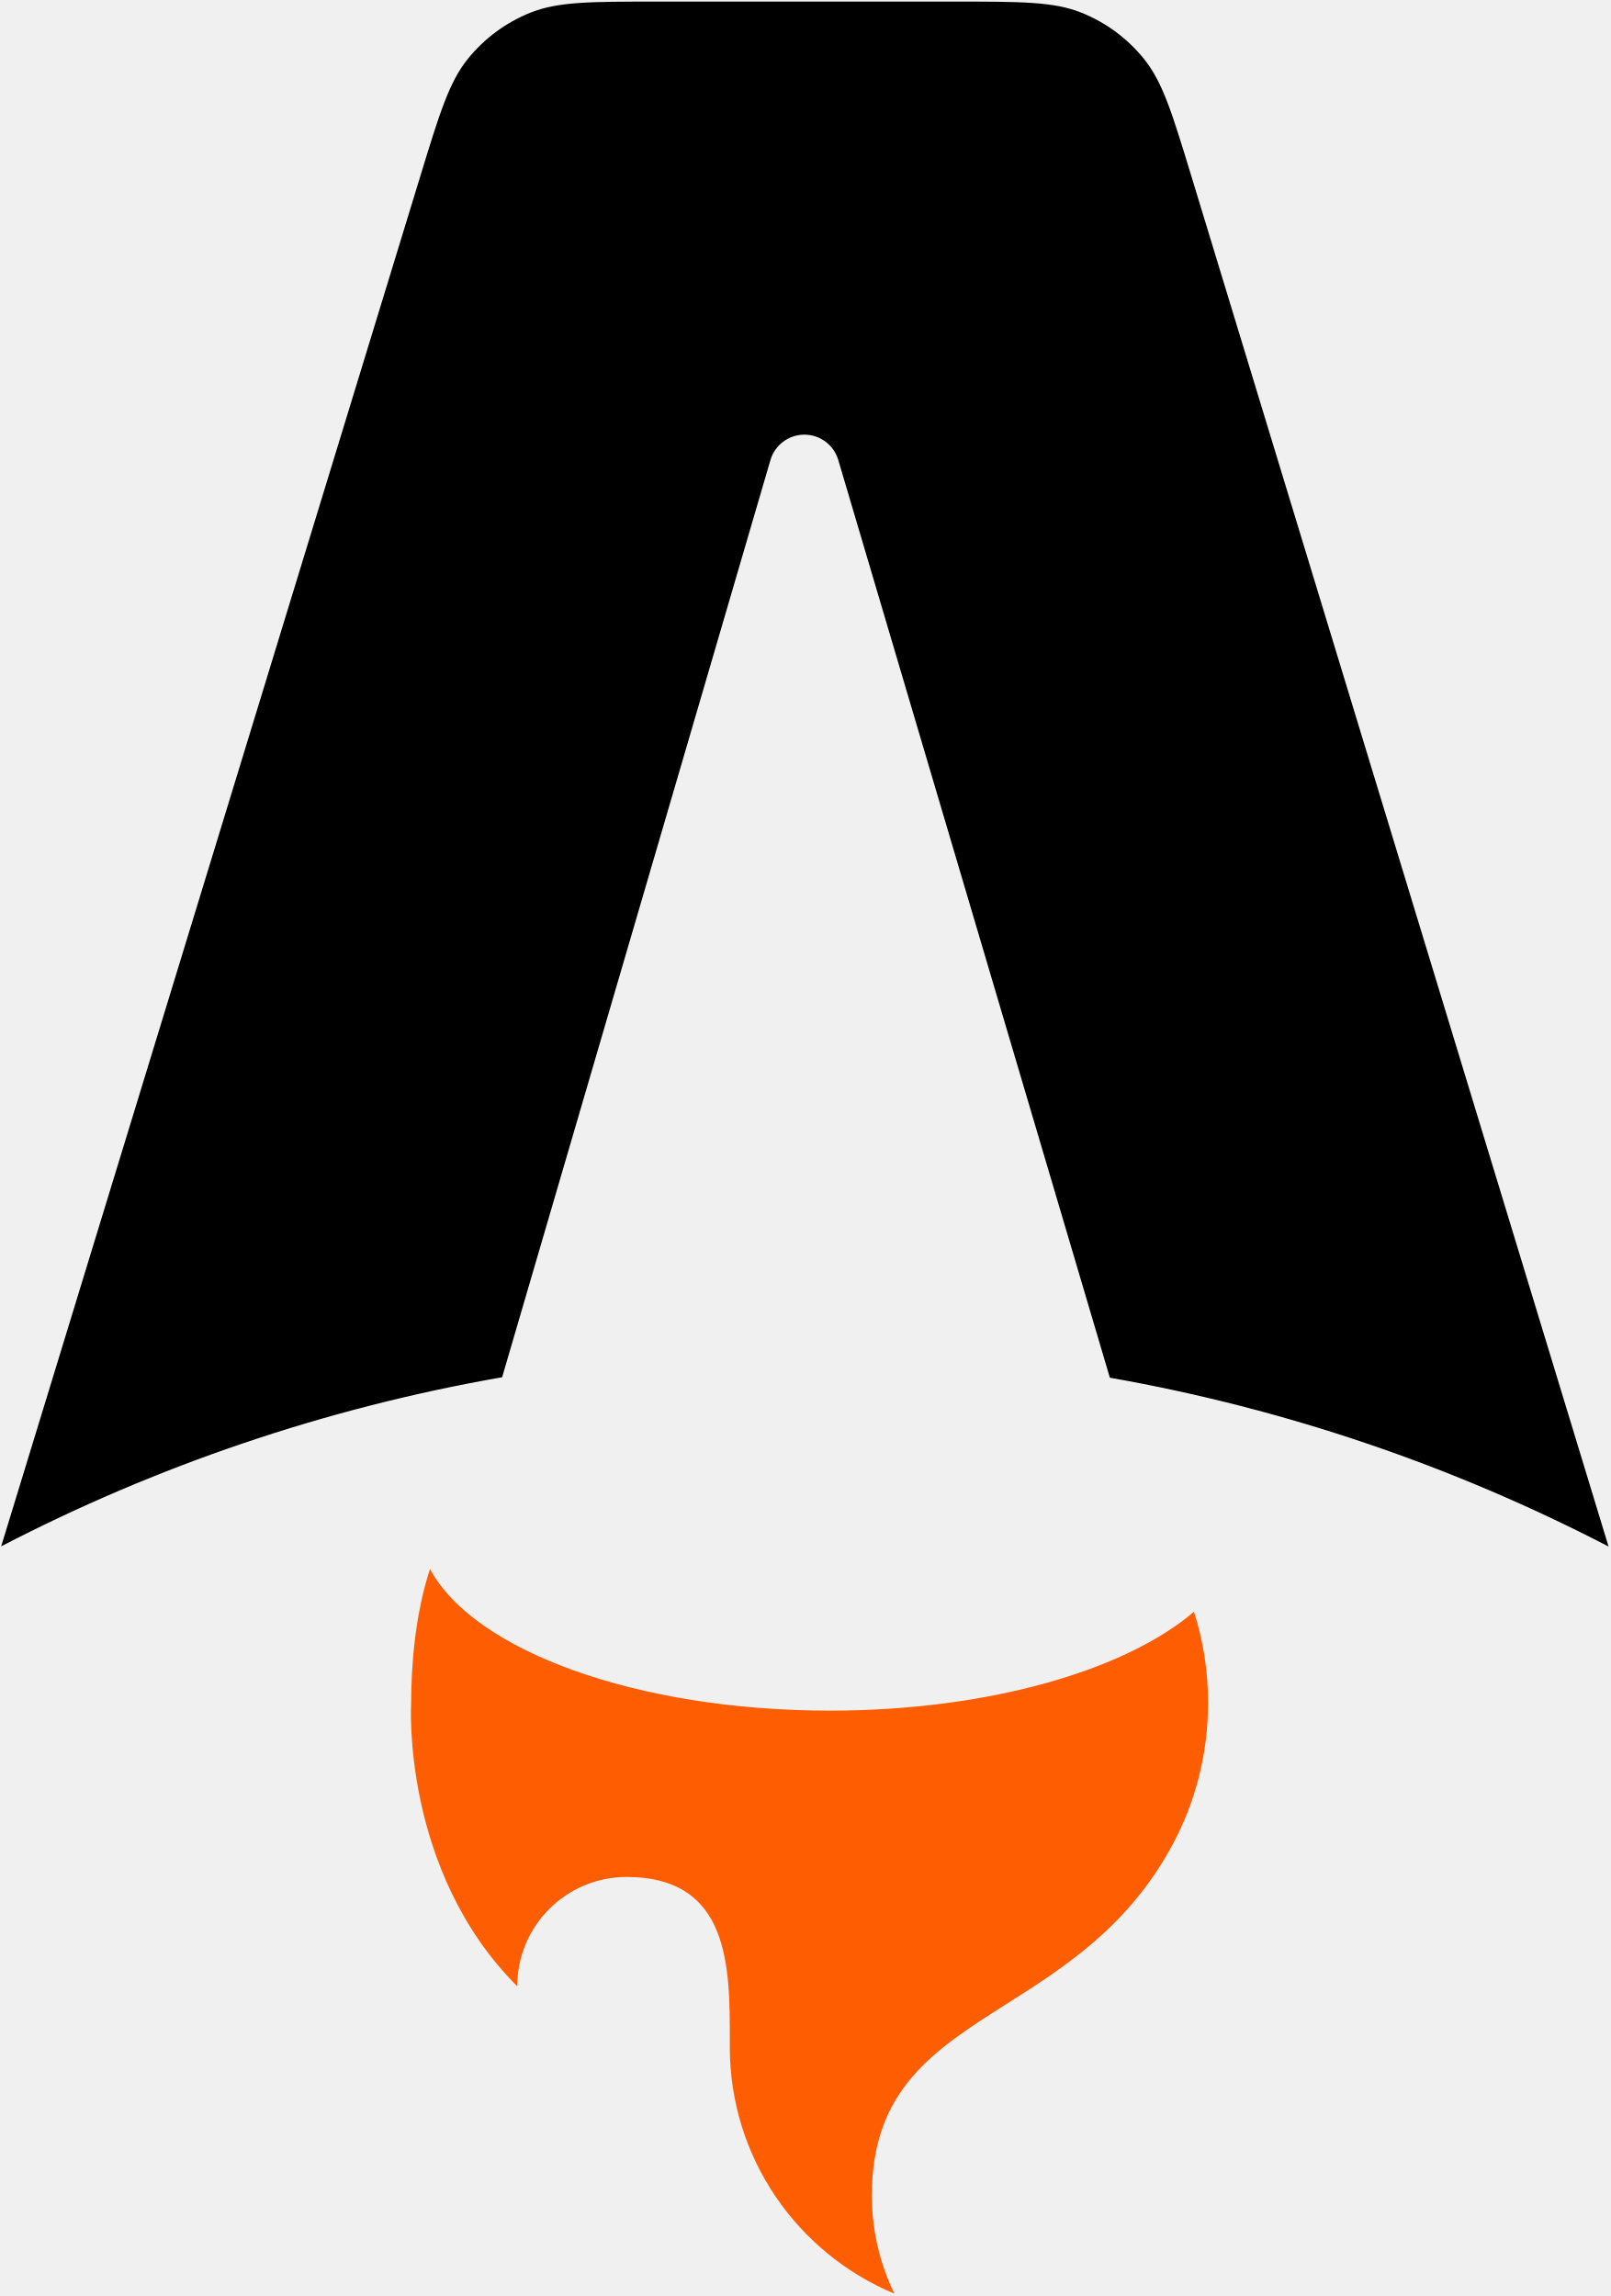
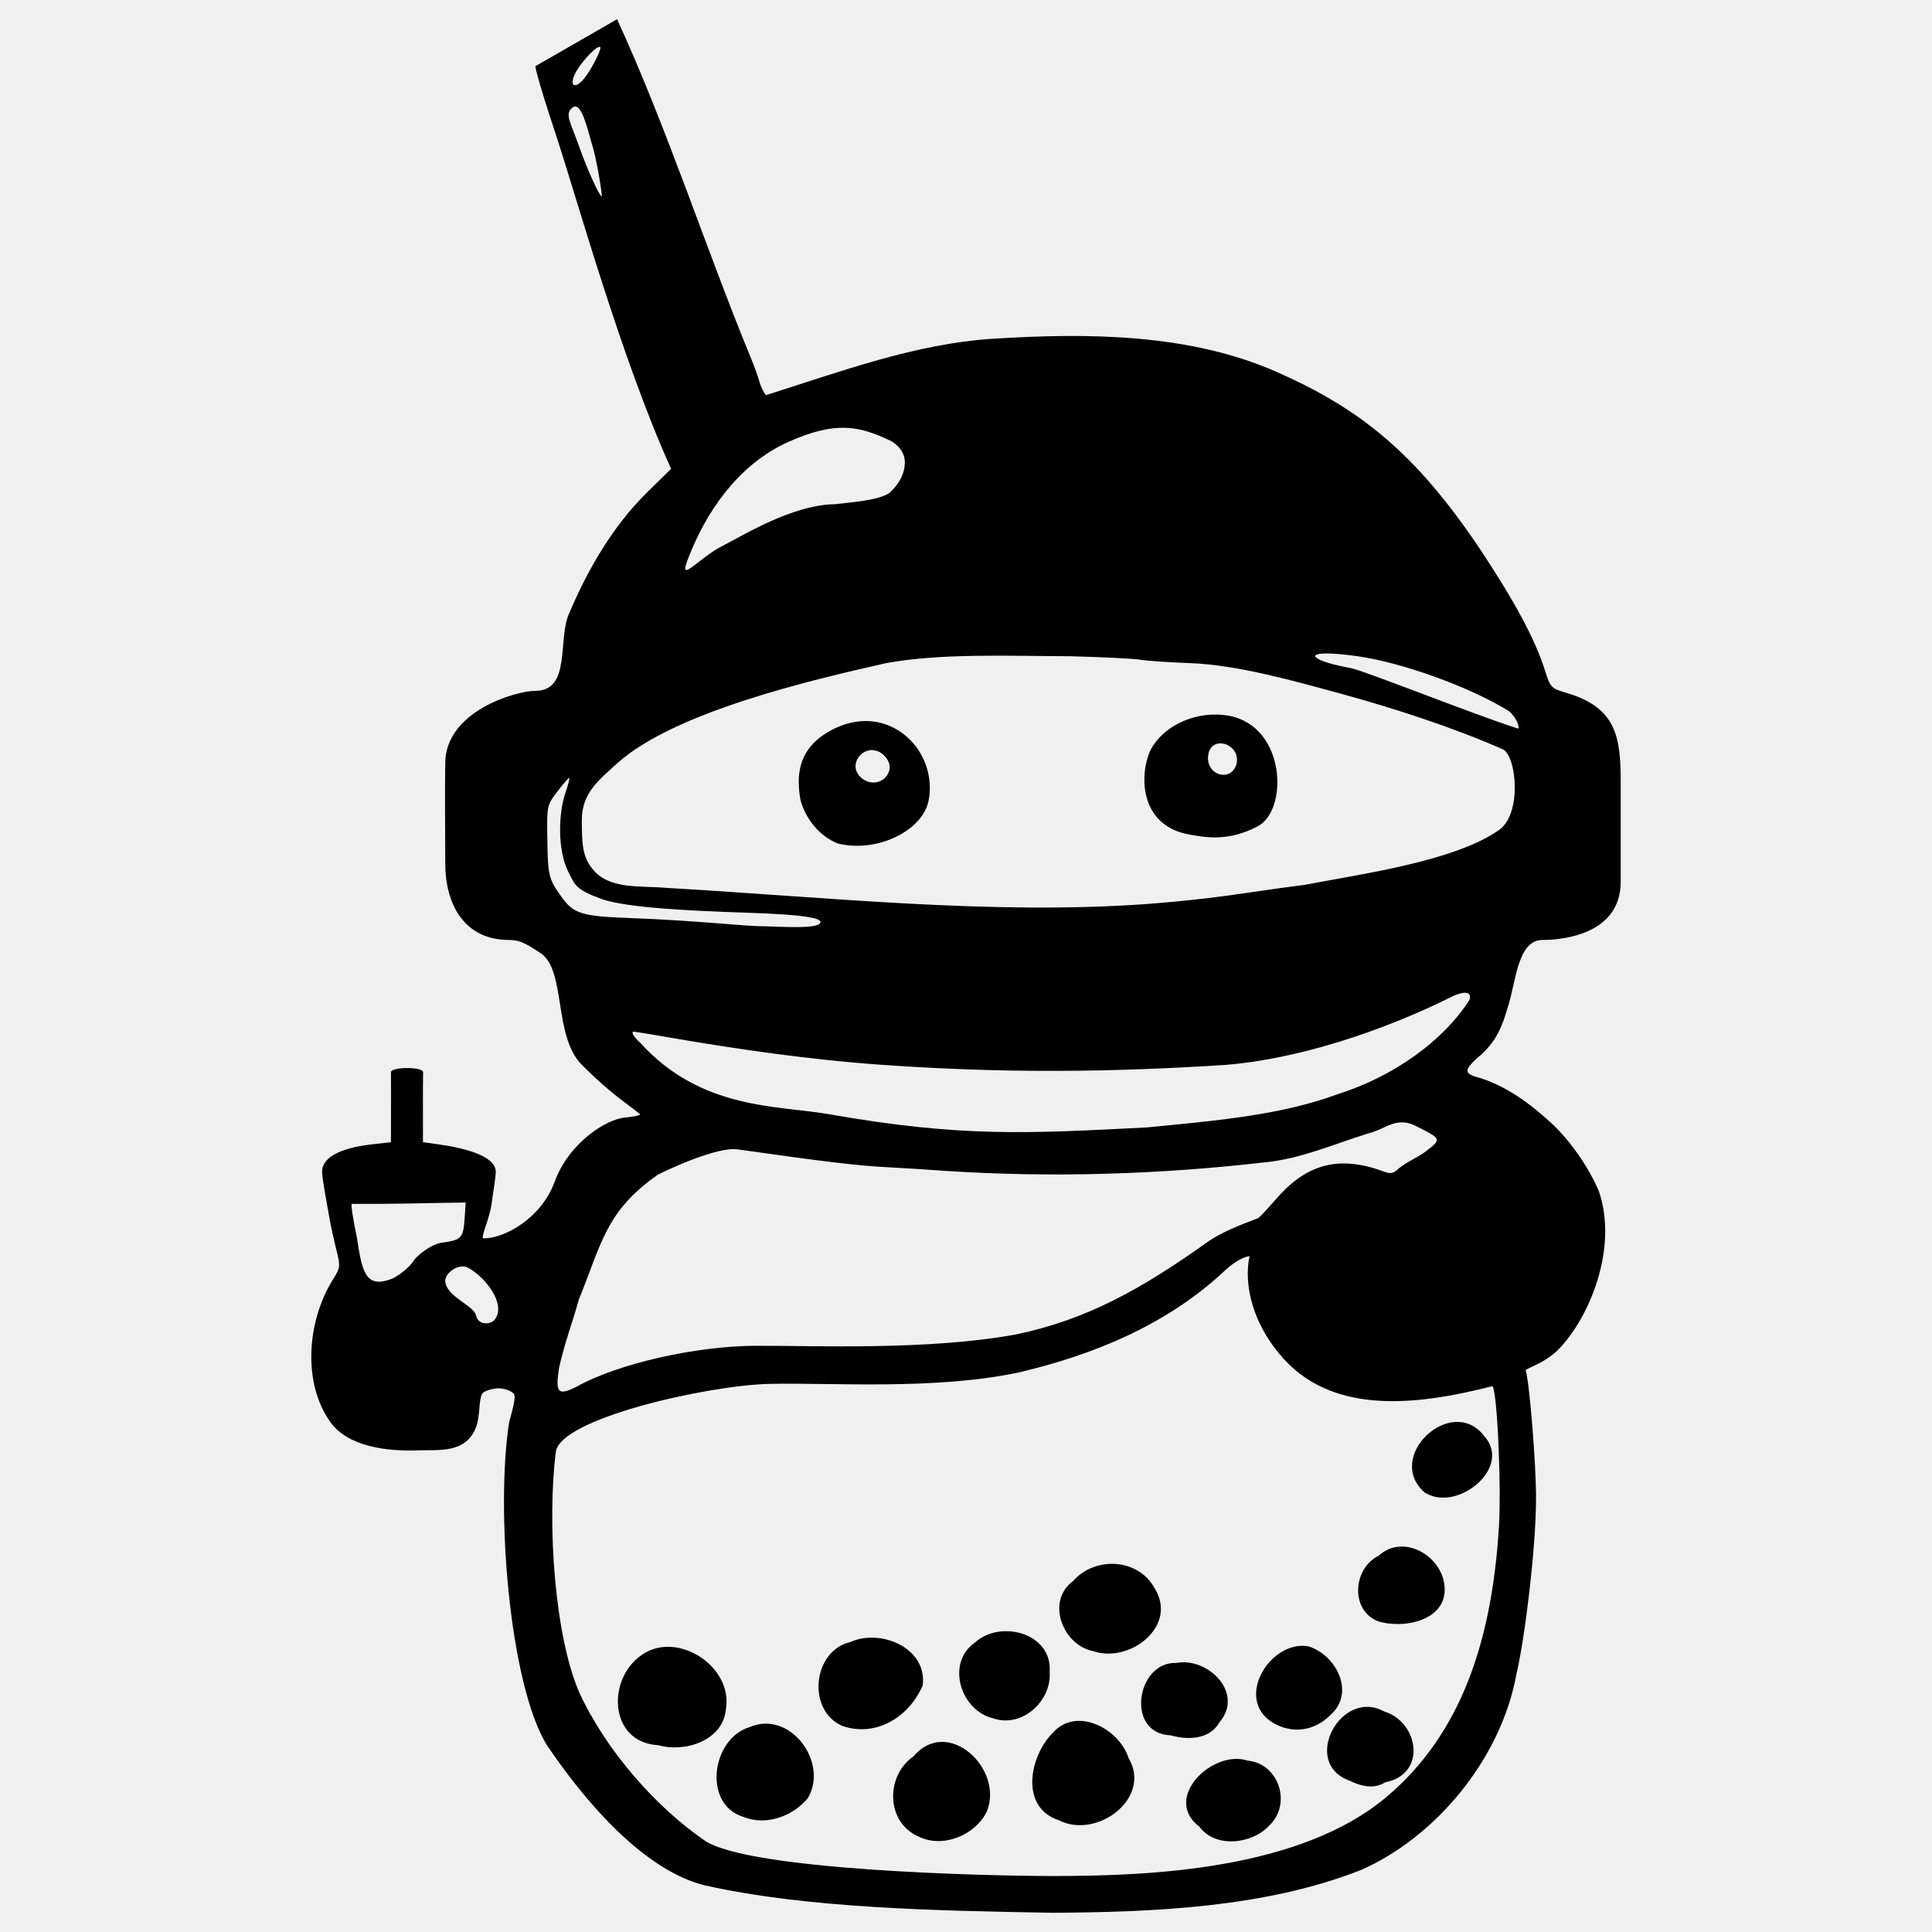
- <svg xmlns="http://www.w3.org/2000/svg" viewBox="0 0 627 894" fill="none">
-   <style>
-     #letter-a {
-       fill: black;
-     }
-     @media (prefers-color-scheme: dark) {
-       #letter-a {
-         fill: white;
-       }
-     }
-   </style>
-   <path id="letter-a" fill-rule="evenodd" clip-rule="evenodd" d="M445.433 22.983C452.722 32.032 456.439 44.243 463.873 68.665L626.281 602.176C566.234 571.026 500.957 548.56 432.115 536.439L326.371 179.099C324.641 173.252 319.27 169.241 313.173 169.241C307.06 169.241 301.68 173.273 299.963 179.14L195.5 536.259C126.338 548.325 60.763 570.832 0.459 602.095L163.664 68.541C171.121 44.162 174.85 31.972 182.14 22.939C188.575 14.965 196.946 8.772 206.454 4.95C217.224 0.622 229.971 0.622 255.466 0.622H372.034C397.562 0.622 410.326 0.622 421.106 4.96C430.622 8.789 438.998 14.995 445.433 22.983Z" />
-   <path fill-rule="evenodd" clip-rule="evenodd" d="M464.867 627.566C438.094 650.46 384.655 666.073 323.101 666.073C247.551 666.073 184.229 642.553 167.426 610.921C161.419 629.05 160.072 649.798 160.072 663.052C160.072 663.052 156.114 728.134 201.38 773.401C201.38 749.896 220.435 730.842 243.939 730.842C284.226 730.842 284.181 765.99 284.144 794.506C284.143 795.36 284.142 796.209 284.142 797.051C284.142 840.333 310.595 877.436 348.215 893.075C342.596 881.518 339.444 868.54 339.444 854.825C339.444 813.545 363.679 798.175 391.845 780.311C414.255 766.098 439.155 750.307 456.315 718.629C465.268 702.101 470.352 683.17 470.352 663.052C470.352 650.68 468.43 638.757 464.867 627.566Z" fill="#FF5D01" />
+ <svg xmlns="http://www.w3.org/2000/svg" version="1.1" width="512" height="512">
+   <svg xml:space="preserve" width="512" height="512" style="fill: black;">
+     <path d="M314.492 221.022c-12.623-2.7-12.475-15.84-9.69-22.054 3.523-6.906 12.569-10.862 21.125-9.24 14.91 3.025 15.504 25.004 7.38 29.258-8.123 4.255-14.247 2.886-18.815 2.036zm13.145-18.372c1.484-5.334-6.42-8.118-7.407-2.764-.988 5.353 5.776 7.653 7.407 2.764zM222.022 223.533c-4.86-1.958-8.452-6.412-9.862-11.4-1.34-7.295-.016-12.725 5.267-16.812 3.969-2.905 8.949-4.733 13.91-4.123 5.32.588 10.123 4.007 12.71 8.65 2.23 3.925 2.97 8.721 1.855 13.11-1.03 3.478-3.799 6.154-6.849 7.958-5.004 2.912-11.128 3.985-16.79 2.676l-.24-.059zm12.175-23.409c-1.22-1.233-3.19-1.746-4.794-.987-1.902.807-3.2 3.103-2.47 5.12.865 2.312 3.72 3.764 6.066 2.839 1.844-.643 3.185-2.71 2.65-4.654-.226-.902-.78-1.69-1.452-2.318zM377.625 395.598c-11.003-9.489 7.176-26.389 15.793-14.93 7.078 8.005-6.066 19.137-14.551 15.533zM365.074 429.61c-7.356-3.068-6.468-14 .287-17.33 6.484-5.912 16.553-.117 17.428 7.799 1.101 9.394-10.86 11.76-17.715 9.531zM289.707 437.565c-8.038-1.562-12.6-13.132-5.385-18.527 5.822-6.642 17.261-6.155 21.64 1.827 6.392 10.124-6.717 20.045-16.255 16.7zM263.101 455.348c-8.524-2.068-12.501-14.605-4.756-20.04 6.744-6.165 20.504-2.58 19.833 7.702.583 7.799-7.37 15.07-15.077 12.338zM337.242 456.489c-10.284-6.355-.464-22.043 9.551-20.183 7.39 2.352 12.441 12.302 5.78 18.194-4.192 4.245-10.122 5.125-15.33 1.989zM223.273 457.406c-9.46-4.006-8.029-19.892 2.074-22.244 8.03-3.647 20.455 1.565 19.18 11.496-3.537 8.24-12.222 13.812-21.254 10.748zM310.269 459.882c-12.103-.427-9.14-19.56 1.438-19.186 8.4-1.605 18.106 7.958 11.466 15.722-2.59 4.616-8.402 4.758-12.904 3.464zM174.444 462.497c-13.122-.69-13.79-17.762-4.117-24.094 9.41-6.274 24.024 3.347 22.039 14.623-.823 8.34-10.914 11.473-17.922 9.47zM357.509 471.843c-12.846-4.77-2.047-24.642 9.347-18.262 9.143 2.774 11.348 16.601.273 18.739-3.191 1.968-6.487 1.02-9.62-.477zM197.09 481.523c-10.915-3.221-8.603-20.718 1.504-23.798 10.756-4.72 21.176 9.367 15.458 18.855-4.008 4.766-10.99 7.334-16.962 4.943zM280.707 482.425c-10.557-3.376-7.922-17.015-1.684-23.232 6.29-7.062 17.564-1.085 20.054 6.678 6.338 10.745-8.472 21.595-18.37 16.554zM317.848 484.093c-9.96-7.571 3.543-20.547 12.75-17.517 8.42.784 11.807 11.606 5.703 17.276-4.497 4.866-14.218 6.016-18.453.241zM243.339 486.658c-8.62-3.79-8.674-16.083-1.255-21.208 9.134-10.738 24.057 3.34 19.425 14.658-3.102 6.284-11.73 9.827-18.17 6.55z" />
+     <path d="M186.906 499.667c-12.525-3-27.162-15.393-41.974-37.17-9.987-16.29-13.64-62.663-9.987-85.67.563-2.099 1.883-6.42 1.27-7.376-.614-.958-2.927-1.54-4.085-1.54s-3.948.575-4.403 1.54c-.95 2.011-.413 5.654-1.546 8.685-2.662 7.128-9.865 6.03-15.399 6.226-8.145.29-18.528-.9-23.262-7.536-7.302-10.235-6.273-26.471.682-37.713 2.025-3.207 2.05-3.436.88-8.143-.661-2.663-1.454-6.3-1.76-8.083-.307-1.783-1.965-10.464-1.965-12.315 0-4.71 7.01-6.608 13.321-7.322l4.923-.557c-.023-1.775.053-12.358 0-18.545-.013-1.431 8.552-1.504 8.524 0-.09 6.635-.013 10.071-.032 18.545l3.999.557c6.183.86 15.293 2.844 15.293 7.322 0 .999-.585 4.951-1.174 8.846-.588 3.895-3.016 8.767-2.05 8.767 5.574 0 15.296-5.298 18.852-15.063 3.668-10.072 13.559-16.63 18.827-16.978 0 0 3.8-.38 3.8-.844-3.859-3.176-7.762-5.404-15.445-13.1-7.683-7.696-4.042-25.34-11.115-29.739-2.975-1.85-4.849-3.356-8.135-3.356-11.99 0-16.95-9.532-16.95-20.335 0-10.802-.142-16.52 0-26.465 0-13.833 18.708-19.218 23.882-19.218 9.614 0 5.791-13.85 8.999-20.632 5.018-11.843 11.607-23.048 20.506-31.867l6.47-6.346c-13.086-28.78-25.054-71.956-30.575-88.662-5.522-16.706-5.4-18.035-5.4-18.035l21.656-12.452c13.222 28.75 23.696 61.223 35.222 89.188 1.066 2.555 2.175 5.596 2.465 6.757.29 1.161 1.074 2.82 1.742 3.687 19.72-6.212 39.588-13.652 60.235-14.955 25.23-1.593 52.212-1.379 75.321 8.873 21.736 9.642 36.439 21.125 53.735 46.92 9.366 14.14 14.58 23.898 17.211 32.203 1.41 4.449 1.62 4.667 5.612 5.839 13.435 3.942 14.429 11.85 14.429 23.854v26.184c0 13.544-14.429 15.462-20.78 15.462-6.353 0-7.012 10.68-8.817 16.715-1.588 5.308-2.855 10.132-8.594 14.699-3.04 2.886-3.166 3.748-.687 4.709 8.24 2.088 15.405 7.676 20.692 12.595 4.954 4.621 9.853 11.77 12.407 17.9 5.16 15.116-2.547 33.674-10.895 42.075-3.732 3.66-8.673 4.873-8.506 5.393 1.012 3.151 2.748 24.61 2.741 33.885-.01 13.082-2.94 36.995-5.156 46.392-4.165 23.115-21.893 43.65-41.302 52.133-25.555 10.04-55.47 11.132-81.59 11.306-30.595-.544-64.858-1.15-92.112-7.24zm180.797-23.682c19.514-16.628 27.612-40.99 29.51-71.028.725-11.123-.48-37.115-1.741-37.6-20.818 5.339-43.238 7.635-56.527-8.69-6.568-7.858-9.495-17.758-7.801-25.813-.86.204-2.823.59-6.157 3.498-15.751 14.995-35.955 22.875-54.74 27.297-22.154 4.816-50.046 2.714-66.4 3.094-16.354.38-55.69 9.218-56.556 18.115-2.359 18.843-.296 48.8 6.254 63.74 7.216 15.587 20.408 30.41 33.361 39.274 11.849 7.729 73.554 9.29 92.112 9.29 25.22 0 65.551-1.465 88.685-21.177zM152.714 367.53c11.383-6.355 32.121-10.805 47.332-10.882 15.212-.076 45.8 1.312 69.259-3.019 18.649-3.922 32.94-11.807 51.073-24.747 4.773-3.18 10.848-5.138 12.88-5.996.519 0 4.348-4.57 6.036-6.376 7.888-8.435 16.362-10.238 27.788-5.913 1.444.547 2.323.313 3.59-.952 2.33-1.843 5.174-2.992 7.21-4.536 4.139-3.16 4.095-3.304-1.91-6.33-5.818-3.314-8.422.38-13.366 1.594-9.301 2.883-17.824 6.698-27.186 7.633-28.085 3.247-56.868 4.14-85.119 2.275a707.405 707.405 0 0 0-14.78-.935c-8.015-.403-15.899-1.337-40.057-4.746-5.272-.744-17.728 4.998-21.02 6.642-14.063 9.701-15.186 18.892-21.01 33.044-2.041 7.183-3.7 11.302-5.277 18.175-.952 6.41-.528 7.627 4.557 5.07zm-21.594-17.823c3.158-4.118-2.593-11.426-7.208-13.801-1.165-.6-2.789-.163-3.892.544-1.052.673-2.128 1.907-2.024 3.152.336 4.038 7.589 6.367 8.167 9.002.603 2.742 3.927 2.446 4.957 1.103zm-27.095-10.9c1.653-.69 4.664-3.14 5.538-4.618.873-1.478 4.939-4.613 7.643-4.88 6.303-.833 5.513-1.571 6.21-10.621-1.342 0-12.321.177-15.308.26-7.299.124-14.542.095-14.86.095-.342 0 .377 4.355 1.373 9.141 1.313 8.491 2.077 13.608 9.404 10.624zm199.91-40.028c18.087-1.767 35.612-3.217 50.787-8.884 14.21-4.501 27.606-13.779 34.694-24.907 1.015-3.22-3.467-1.457-4.319-1.025-19.03 9.523-41.347 16.683-60.11 18.236-30.323 1.954-58.428 2.296-91.156 0-19.845-1.392-39.012-4.332-51.589-6.431-8.165-1.363-13.552-2.371-14.543-2.371-.43.92 1.941 2.914 1.941 2.914 16.22 17.963 36.574 16.56 50.255 19.003 34.866 6.09 52.104 5.101 84.04 3.465zm-86.495-54.443c0-2.114-18.47-2.368-24.995-2.654-6.525-.286-26.007-.934-32.955-3.421-6.95-2.488-7.14-3.766-8.85-7.151-3.104-6.151-2.482-16.01-.907-20.65.76-2.24 1.274-4.174 1.143-4.3-.132-.125-1.525 1.453-3.095 3.507-2.84 3.715-2.855 3.784-2.738 12.37.138 10.036.331 10.845 3.721 15.593 3.246 4.545 5.345 5.193 18.342 5.67 17.2.63 30.407 2.155 34.546 2.155 4.14 0 15.788.994 15.788-1.12zm86.494-4.765c10.376-.803 18.692-1.758 29.562-3.392 3.02-.454 8.53-1.213 12.247-1.686 14.913-2.846 39.524-6.218 51.31-14.396 6.443-4.194 4.803-19.787 1.267-21.487-12.492-5.549-28.435-10.811-43.087-14.805-12.956-3.532-27.183-7.522-39.474-8.054-5.807-.21-11.888-.621-13.514-.911-1.626-.29-9.988-.709-18.582-.93-16.183-.057-34.38-.844-48.89 1.84-19.693 4.446-56.047 12.896-71.24 26.554-4.818 4.434-9.338 7.816-9.338 14.965 0 6.544.215 9.83 2.776 12.938 4.307 5.608 12.802 4.477 19.38 5.072 42.678 2.446 86.28 7.269 127.583 4.293zm95.974-51.1c-10.492-6.516-28.512-12.92-40.104-14.56-15.326-2.158-14.061.929-1.814 3.145 3.66.71 32.637 12.31 44.3 16.027.487-.01-.06-2.56-2.382-4.612zm-209.61-43.17 7.215-3.86c9.641-5.158 17.543-7.758 23.779-7.825 3.923-.483 11.489-.938 14.5-3.03 2.704-2.568 4.354-5.744 3.924-8.984-.276-2.073-2.032-4.004-3.924-4.895-8.107-3.816-14.281-5.216-26.877.407-11.176 4.99-20.405 15.527-26.14 29.846-1.956 4.884-1.651 5.166 2.244 2.08 1.955-1.549 4.33-3.232 5.279-3.74zM156.97 38.546c-1.161-3.748-2.792-11.724-5.134-10.11-2.341 1.614-.667 3.87 1.535 10.11 2.202 6.24 5.47 13.504 6.118 13.504 0-1.387-1.357-9.755-2.519-13.504zm-2.335-17.535c1.81-2.049 4.916-8.047 4.423-8.54-.619-.62-4.438 3.232-6.249 6.3-2.142 3.632-.828 5.244 1.826 2.24z" />
+   </svg>
+   <style>@media (prefers-color-scheme: light) { :root { filter: none; } }
+ @media (prefers-color-scheme: dark) { :root { filter: invert(100%); } }
+ </style>
</svg>
